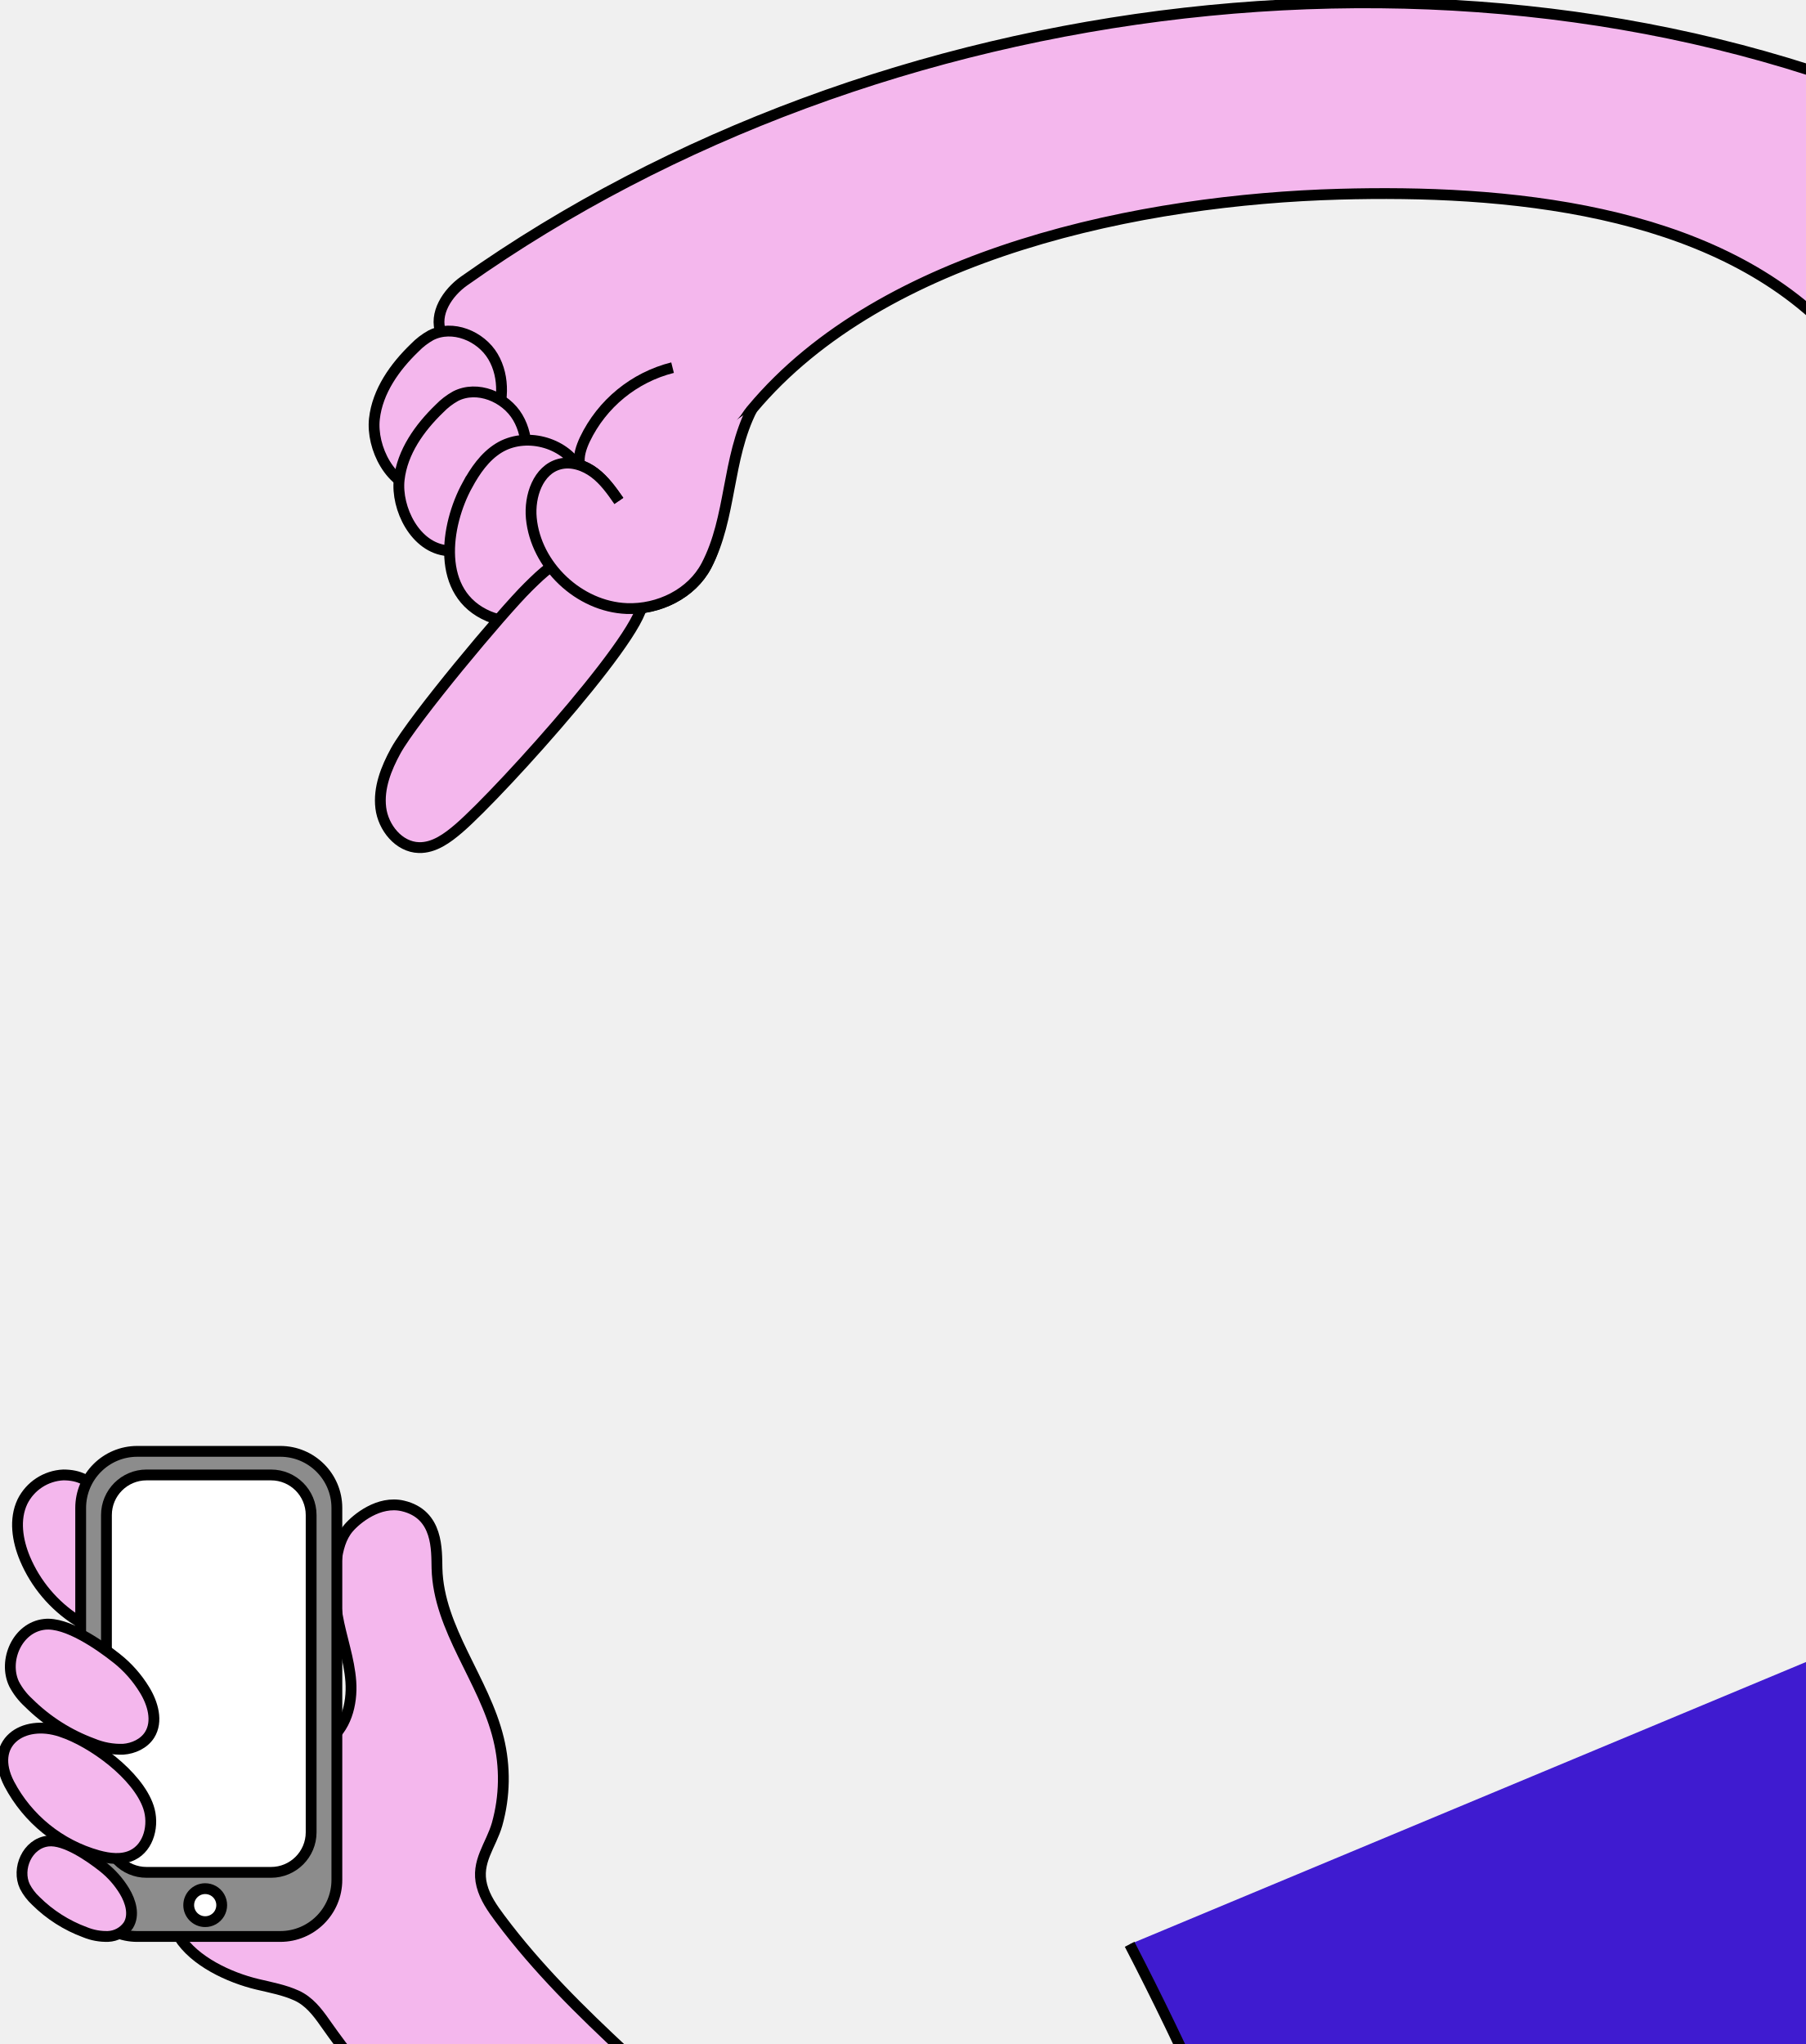
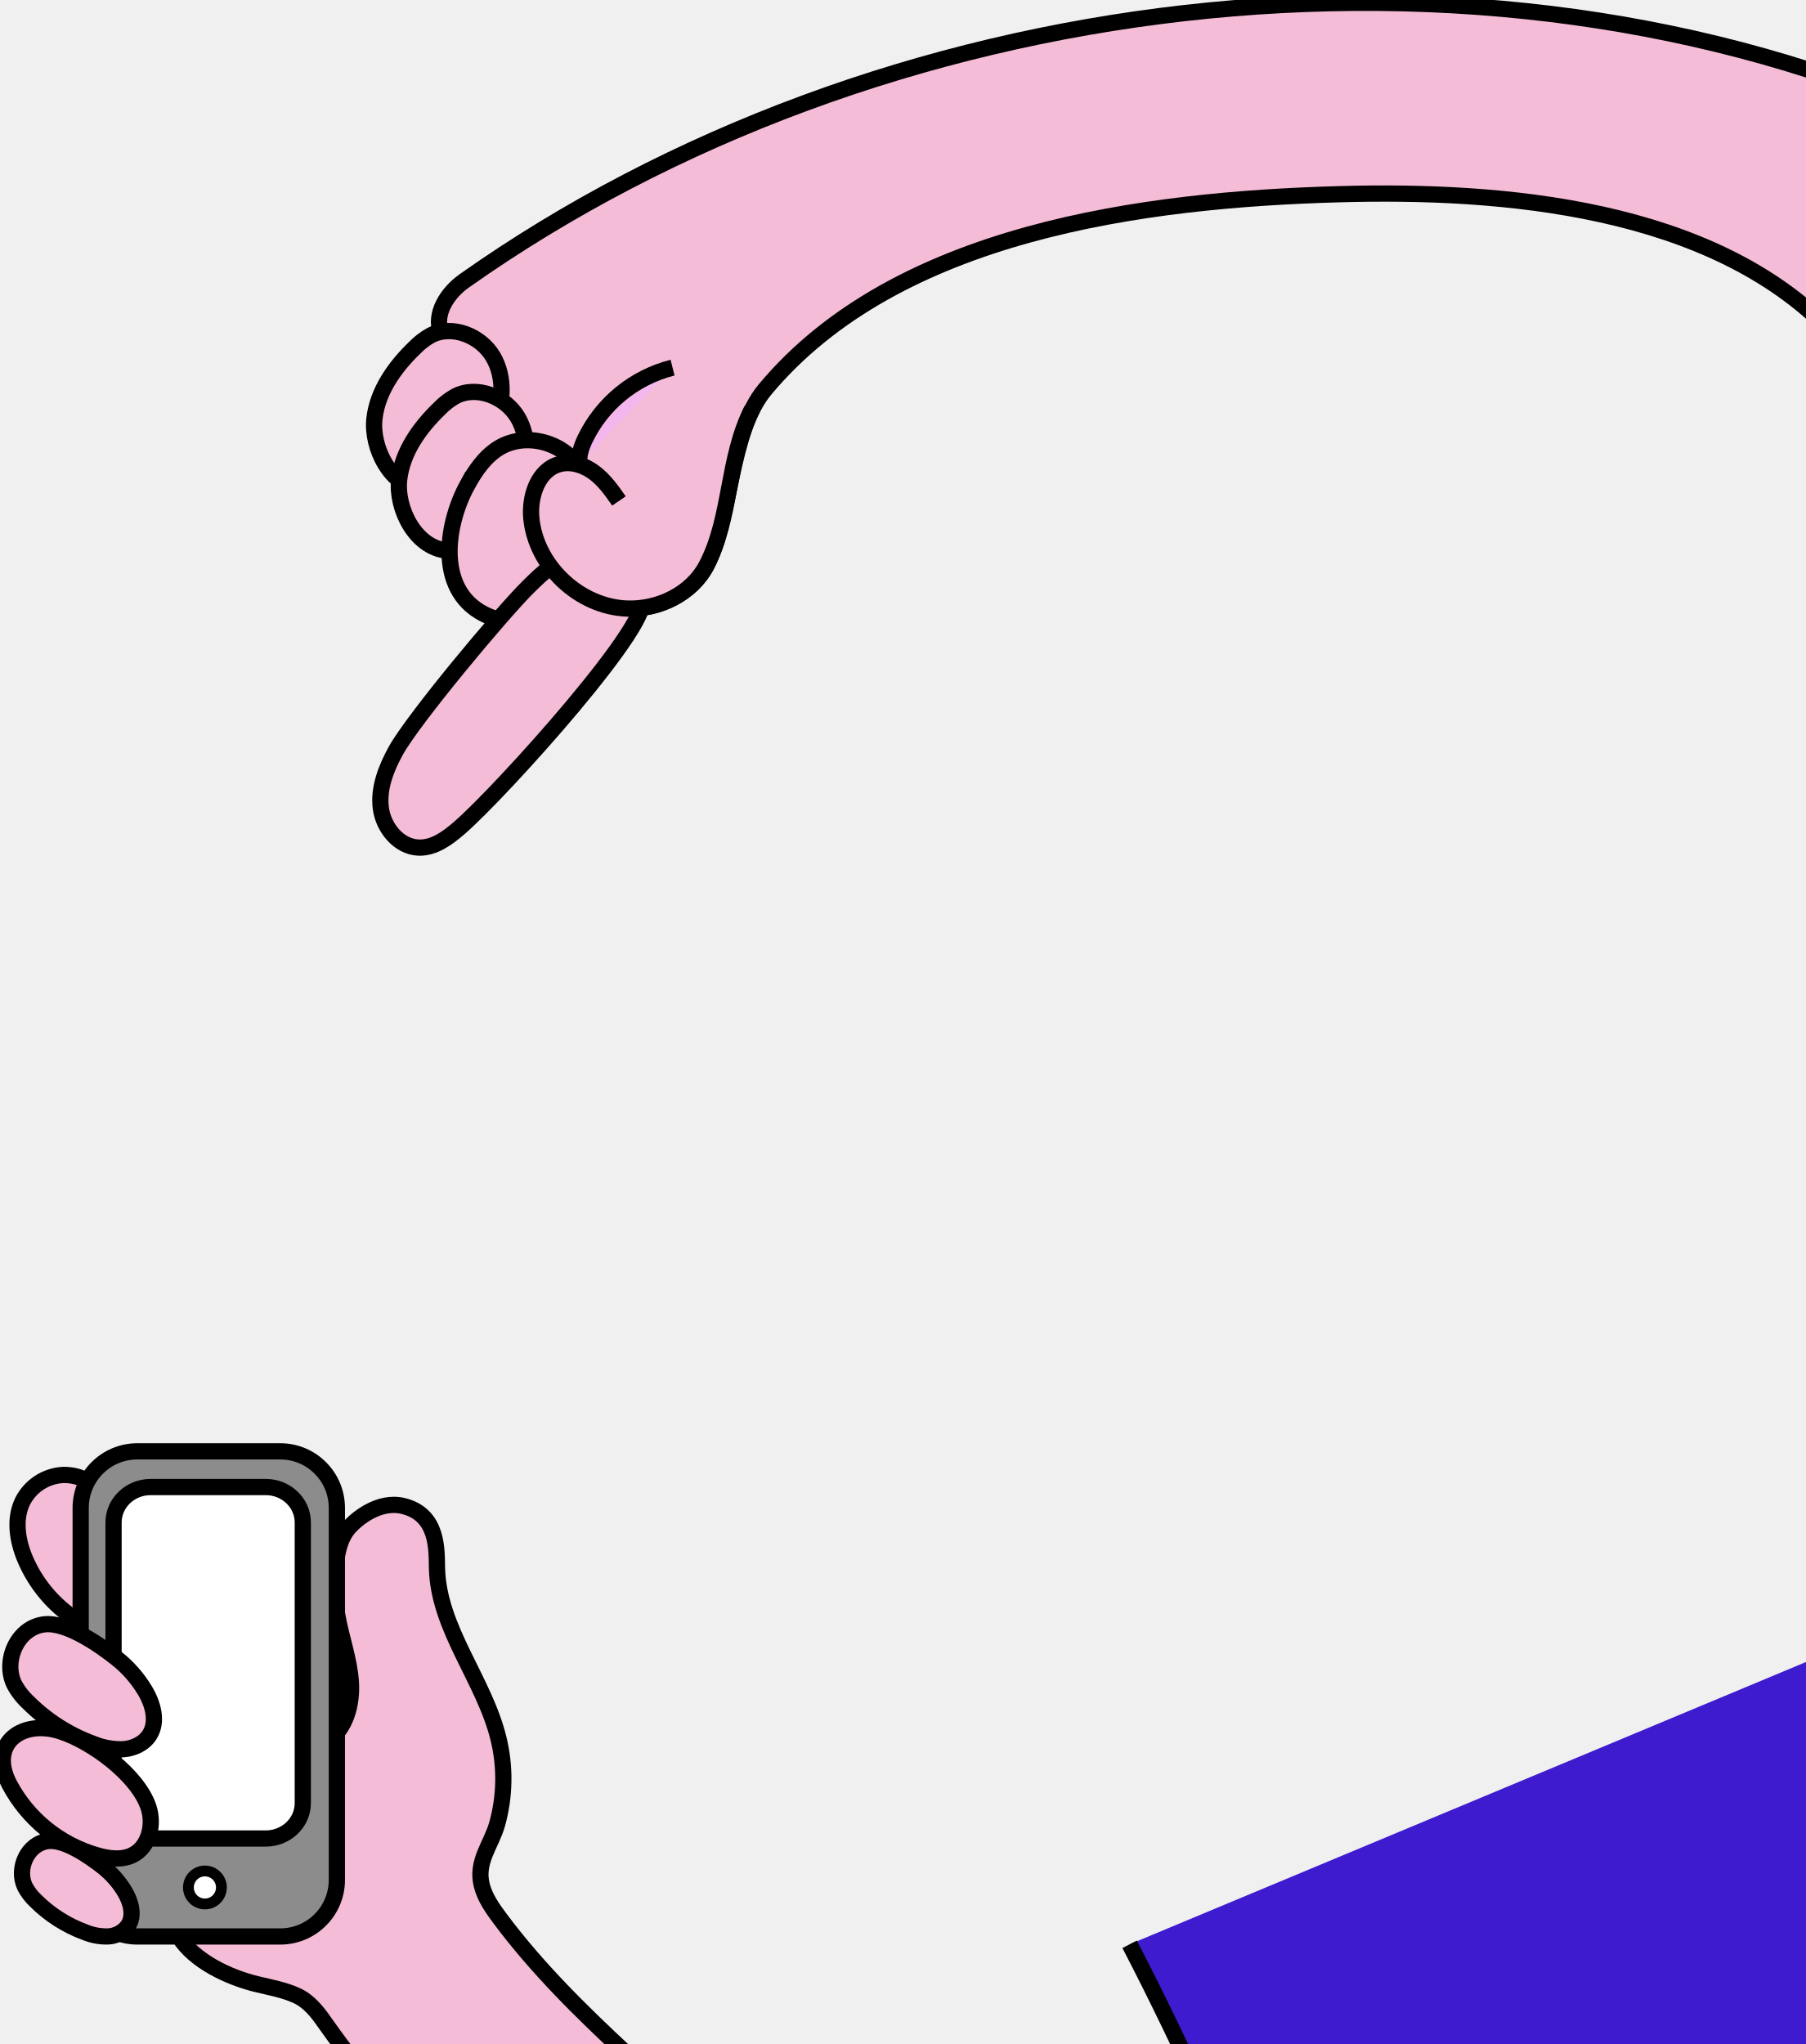
<svg xmlns="http://www.w3.org/2000/svg" width="334" height="378" fill="none">
-   <g clip-path="url(#clip0)">
-     <path d="M208.912 359.562a594.385 594.385 0 0 1 27.507 61.408c.866 2.278 1.821 4.671 3.788 6.119 1.557 1.126 3.54 1.479 5.45 1.671 10.245 1.038 20.5-1.411 30.444-4.09 40.103-10.8 79.095-25.321 118.015-39.827.919-.343 1.941-.779 2.305-1.692a3.562 3.562 0 0 0-.099-2.175 292.278 292.278 0 0 0-37.057-84.161" fill="#3F1BD0" />
-     <path d="M208.912 359.562a594.385 594.385 0 0 1 27.507 61.408c.866 2.278 1.821 4.671 3.788 6.119 1.557 1.126 3.54 1.479 5.45 1.671 10.245 1.038 20.5-1.411 30.444-4.09 40.103-10.8 79.095-25.321 118.015-39.827.919-.343 1.941-.779 2.305-1.692a3.562 3.562 0 0 0-.099-2.175 292.278 292.278 0 0 0-37.057-84.161" stroke="#000" stroke-width="2" />
-     <path d="M11.714 272.76a8.908 8.908 0 0 0-7.562 4.941c-1.557 3.269-.934 7.193.462 10.535a25.124 25.124 0 0 0 9.628 11.418c.82.519 1.9.991 2.709.457.69-.457.804-1.401.856-2.227.452-7.541 5.829-25.124-6.093-25.124z" fill="#F4B7ED" stroke="#000" stroke-width="2" />
-     <path d="M112.134 431.018c-20.594-23.552-36.05-34.207-52.01-56.887-1.442-2.076-2.994-4.054-5.277-5.092-2.284-1.038-4.78-1.495-7.22-2.076-5.262-1.251-11.687-4.266-14.532-8.823l27.346-36.086c3.504-2.263 4.734-6.902 4.443-11.065-.29-4.162-1.785-8.138-2.502-12.248a33.28 33.28 0 0 1-.202-10.022c.29-2.206.856-4.479 2.31-6.166 1.453-1.687 5.579-5.096 10.011-4.063 6.628 1.557 6.228 8.226 6.316 11.552.291 11.232 8.72 20.584 11.377 31.498a31.186 31.186 0 0 1-.26 15.819c-1.126 3.924-3.96 6.939-2.823 11.335.586 2.289 1.988 4.267 3.4 6.156 13.774 18.445 32.359 31.695 47.747 48.516" fill="#F4B7ED" />
-     <path d="M112.134 431.018c-20.594-23.552-36.05-34.207-52.01-56.887-1.442-2.076-2.994-4.054-5.277-5.092-2.284-1.038-4.78-1.495-7.22-2.076-5.262-1.251-11.687-4.266-14.532-8.823l27.346-36.086c3.504-2.263 4.734-6.902 4.443-11.065-.29-4.162-1.785-8.138-2.502-12.248a33.28 33.28 0 0 1-.202-10.022c.29-2.206.856-4.479 2.31-6.166 1.453-1.687 5.579-5.096 10.011-4.063 6.628 1.557 6.228 8.226 6.316 11.552.291 11.232 8.72 20.584 11.377 31.498a31.186 31.186 0 0 1-.26 15.819c-1.126 3.924-3.96 6.939-2.823 11.335.586 2.289 1.988 4.267 3.4 6.156 13.774 18.445 32.359 31.695 47.747 48.516" stroke="#000" stroke-width="2" />
-     <path d="M25.39 358.114h26.443c5.78 0 10.468-4.687 10.468-10.468v-68.778c0-5.781-4.687-10.468-10.468-10.468H25.39c-5.782 0-10.469 4.687-10.469 10.468v68.778c0 5.781 4.687 10.468 10.469 10.468z" fill="#8C8C8C" stroke="#000" stroke-width="2" stroke-linecap="round" />
-     <path d="M27.102 346.26h23.023a7.416 7.416 0 0 0 7.417-7.416v-58.662a7.417 7.417 0 0 0-7.417-7.417H27.102a7.417 7.417 0 0 0-7.416 7.417v58.662a7.416 7.416 0 0 0 7.416 7.416zm10.794 9.114a3.052 3.052 0 1 0 0-6.103 3.052 3.052 0 0 0 0 6.103z" fill="#fff" stroke="#000" stroke-width="2" stroke-linecap="round" />
-     <path d="M21.59 306.687a22.084 22.084 0 0 1 5.127 5.802c1.557 2.523 2.522 5.855.945 8.351-1.038 1.625-2.97 2.512-4.884 2.652-1.93.06-3.85-.294-5.631-1.038a33.119 33.119 0 0 1-11.885-7.582 12.577 12.577 0 0 1-2.668-3.472c-2.02-4.287.586-10.432 5.62-11.008 4.116-.478 10.261 3.83 13.375 6.295zm-2.506 38.582a16.876 16.876 0 0 1 3.913 4.427c1.178 1.926 1.925 4.469.721 6.374a4.805 4.805 0 0 1-3.726 2.039 10.478 10.478 0 0 1-4.297-.789 25.327 25.327 0 0 1-9.072-5.787 9.771 9.771 0 0 1-2.025-2.662c-1.557-3.275.447-7.961 4.293-8.403 3.13-.368 7.816 2.922 10.193 4.801z" fill="#F4B7ED" stroke="#000" stroke-width="2" />
-     <path d="M27.46 334.204c1.08 3.228.104 7.365-2.948 8.859-1.957.966-4.292.675-6.394.094a26.655 26.655 0 0 1-16.416-13.266c-3.893-7.515 2.45-12.061 9.586-9.669 5.781 1.895 14.19 8.04 16.172 13.982z" fill="#F4B7ED" stroke="#000" stroke-width="2" />
-     <path d="M137.778 77.456c-4.806 5.387-9.067 11.386-14.838 15.725-5.771 4.34-13.645 6.81-20.298 3.986-3.114-1.318-5.657-3.633-7.915-6.155-7.448-8.263-9.13-19.079-13.162-29.443-1.37-3.524 1.178-7.427 4.266-9.607C162.363-2.128 273.408-16.25 359.53 22.5c9.576 4.308 22.836 11.574 22.509 23.817-.301 11.418-13.572 2.916-22.317 4.38-18.004 3.026-8.449 23.661-21.154 10.525-22.135-22.913-60.552-26.157-90.887-25.306-36.112 1.007-84.233 10.582-108.59 39.745-6.617 7.92-3.778 20.044-8.434 28.924-2.735 5.216-8.854 8.179-14.734 7.94-8.823-.353-16.82-7.914-17.646-16.722-.384-4.074 1.261-8.947 5.221-9.99 2.227-.592 4.64.233 6.467 1.634 1.827 1.402 3.186 3.317 4.5 5.19" fill="#F4B7ED" />
-     <path d="M137.778 77.456c-4.806 5.387-9.067 11.386-14.838 15.725-5.771 4.34-13.645 6.81-20.298 3.986-3.114-1.318-5.657-3.633-7.915-6.155-7.448-8.263-9.13-19.079-13.162-29.443-1.37-3.524 1.178-7.427 4.266-9.607C162.363-2.128 273.408-16.25 359.53 22.5c9.576 4.308 22.836 11.574 22.509 23.817-.301 11.418-13.572 2.916-22.317 4.38-18.004 3.026-8.449 23.661-21.154 10.525-22.135-22.913-60.552-26.157-90.887-25.306-36.112 1.007-84.233 10.582-108.59 39.745-6.617 7.92-3.778 20.044-8.434 28.924-2.735 5.216-8.854 8.179-14.734 7.94-8.823-.353-16.82-7.914-17.646-16.722-.384-4.074 1.261-8.947 5.221-9.99 2.227-.592 4.64.233 6.467 1.634 1.827 1.402 3.186 3.317 4.5 5.19" stroke="#000" stroke-width="2" />
-     <path d="M69.244 77.44c.576-5.101 3.752-9.57 7.453-13.135a12.92 12.92 0 0 1 2.984-2.294c3.976-2.035 9.228.093 11.496 3.939 2.268 3.846 1.925 8.823.067 12.881-2.05 4.48-7.385 12.212-13.021 11.76-6.026-.477-9.57-7.872-8.979-13.15z" fill="#F4B7ED" stroke="#000" stroke-width="2" />
-     <path d="M73.822 88.692c.576-5.107 3.758-9.57 7.453-13.136a12.754 12.754 0 0 1 2.984-2.294c3.976-2.035 9.233.093 11.496 3.94 2.263 3.845 1.925 8.822.067 12.88-2.05 4.48-7.385 12.207-13.016 11.761-6.026-.477-9.576-7.878-8.984-13.151z" fill="#F4B7ED" stroke="#000" stroke-width="2" />
-     <path d="M86.43 89.704c1.447-2.647 3.217-5.242 5.786-6.835 4.853-3.005 12.036-1.2 14.89 3.742 2.403 4.152 1.744 9.393.493 14.039-1.868 6.939-8.553 16.966-17.184 13.333-9.908-4.173-8.076-16.81-3.986-24.28z" fill="#F4B7ED" stroke="#000" stroke-width="2" />
-     <path d="M84.903 153.151c-2.139 1.843-4.625 3.68-7.443 3.597-3.695-.109-6.591-3.685-7.038-7.354-.446-3.67.992-7.308 2.772-10.551 3.218-5.85 19.722-25.603 24.481-30.289 5.657-5.569 9.124-8.901 20.843 1.993 3.55 3.301-25.919 35.982-33.615 42.604z" fill="#F4B7ED" stroke="#000" stroke-width="2" />
-     <path d="M114.449 92.652c-1.313-1.89-2.668-3.81-4.5-5.19-1.832-1.38-4.24-2.227-6.466-1.635-3.96 1.038-5.606 5.916-5.222 9.99.836 8.823 8.823 16.37 17.646 16.723 5.881.238 12-2.725 14.735-7.941 4.671-8.88 3.752-19.722 8.433-28.924" fill="#F4B7ED" />
-     <path d="M114.449 92.652c-1.313-1.89-2.668-3.81-4.5-5.19-1.832-1.38-4.24-2.227-6.466-1.635-3.96 1.038-5.606 5.916-5.222 9.99.836 8.823 8.823 16.37 17.646 16.723 5.881.238 12-2.725 14.735-7.941 4.671-8.88 3.752-19.722 8.433-28.924" stroke="#000" stroke-width="2" />
-     <path d="M107.183 85.894c-.238-1.588.307-3.186.986-4.64a24.647 24.647 0 0 1 16.214-13.265" fill="#F4B7ED" />
-     <path d="M107.183 85.894c-.238-1.588.307-3.186.986-4.64a24.647 24.647 0 0 1 16.214-13.265" stroke="#000" stroke-width="2" />
-   </g>
-   <defs>
-     <clipPath id="clip0">
-       <path fill="#fff" d="M0 0H334V378H0z" />
-     </clipPath>
-   </defs>
+   <path d="M208.912 359.562a594.385 594.385 0 0 1 27.507 61.408c.866 2.278 1.821 4.671 3.788 6.119 1.557 1.126 3.54 1.479 5.45 1.671 10.245 1.038 20.5-1.411 30.444-4.09 40.103-10.8 79.095-25.321 118.015-39.827.919-.343 1.941-.779 2.305-1.692a3.562 3.562 0 0 0-.099-2.175 292.278 292.278 0 0 0-37.057-84.161" fill="#3F1BD0" />
+   <path d="M208.912 359.562a594.385 594.385 0 0 1 27.507 61.408c.866 2.278 1.821 4.671 3.788 6.119 1.557 1.126 3.54 1.479 5.45 1.671 10.245 1.038 20.5-1.411 30.444-4.09 40.103-10.8 79.095-25.321 118.015-39.827.919-.343 1.941-.779 2.305-1.692a3.562 3.562 0 0 0-.099-2.175 292.278 292.278 0 0 0-37.057-84.161" stroke="#000" stroke-width="3" />
+   <path d="M11.714 272.76a8.908 8.908 0 0 0-7.562 4.941c-1.557 3.269-.934 7.193.462 10.535a25.124 25.124 0 0 0 9.628 11.418c.82.519 1.9.991 2.709.457.69-.457.804-1.401.856-2.227.452-7.541 5.829-25.124-6.093-25.124z" fill="#F4BCD6" stroke="#000" stroke-width="3" />
+   <path d="M112.134 431.018c-20.594-23.552-36.05-34.207-52.01-56.887-1.442-2.076-2.994-4.054-5.277-5.092-2.284-1.038-4.78-1.495-7.22-2.076-5.262-1.251-11.687-4.266-14.532-8.823l27.346-36.086c3.504-2.263 4.734-6.902 4.443-11.065-.29-4.162-1.785-8.138-2.502-12.248a33.28 33.28 0 0 1-.202-10.022c.29-2.206.856-4.479 2.31-6.166 1.453-1.687 5.579-5.096 10.011-4.063 6.628 1.557 6.228 8.226 6.316 11.552.291 11.232 8.72 20.584 11.377 31.498a31.186 31.186 0 0 1-.26 15.819c-1.126 3.924-3.96 6.939-2.823 11.335.586 2.289 1.988 4.267 3.4 6.156 13.774 18.445 32.359 31.695 47.747 48.516" fill="#F4BCD6" />
+   <path d="M112.134 431.018c-20.594-23.552-36.05-34.207-52.01-56.887-1.442-2.076-2.994-4.054-5.277-5.092-2.284-1.038-4.78-1.495-7.22-2.076-5.262-1.251-11.687-4.266-14.532-8.823l27.346-36.086c3.504-2.263 4.734-6.902 4.443-11.065-.29-4.162-1.785-8.138-2.502-12.248a33.28 33.28 0 0 1-.202-10.022c.29-2.206.856-4.479 2.31-6.166 1.453-1.687 5.579-5.096 10.011-4.063 6.628 1.557 6.228 8.226 6.316 11.552.291 11.232 8.72 20.584 11.377 31.498a31.186 31.186 0 0 1-.26 15.819c-1.126 3.924-3.96 6.939-2.823 11.335.586 2.289 1.988 4.267 3.4 6.156 13.774 18.445 32.359 31.695 47.747 48.516" stroke="#000" stroke-width="3" />
+   <path d="M25.39 358.114h26.443c5.78 0 10.468-4.687 10.468-10.468v-68.778c0-5.781-4.687-10.468-10.468-10.468H25.39c-5.782 0-10.469 4.687-10.469 10.468v68.778c0 5.781 4.687 10.468 10.469 10.468z" fill="#8C8C8C" stroke="#000" stroke-width="3" stroke-linecap="round" />
+   <path d="M27.857 340h21.286c3.787 0 6.857-2.937 6.857-6.559v-51.882c0-3.622-3.07-6.559-6.857-6.559H27.857C24.07 275 21 277.937 21 281.559v51.882c0 3.622 3.07 6.559 6.857 6.559z" fill="#fff" stroke="#000" stroke-width="3" stroke-linecap="round" />
+   <path d="M37.896 352.103a3.051 3.051 0 1 0 .001-6.103 3.051 3.051 0 0 0 0 6.103z" fill="#fff" stroke="#000" stroke-width="2" stroke-linecap="round" />
+   <path d="M21.59 306.687a22.084 22.084 0 0 1 5.127 5.802c1.557 2.523 2.522 5.855.945 8.351-1.038 1.625-2.97 2.512-4.884 2.652-1.93.06-3.85-.294-5.631-1.038a33.119 33.119 0 0 1-11.885-7.582 12.577 12.577 0 0 1-2.668-3.472c-2.02-4.287.586-10.432 5.62-11.008 4.116-.478 10.261 3.83 13.375 6.295zm-2.506 38.582a16.876 16.876 0 0 1 3.913 4.427c1.178 1.926 1.925 4.469.721 6.374a4.805 4.805 0 0 1-3.726 2.039 10.478 10.478 0 0 1-4.297-.789 25.327 25.327 0 0 1-9.072-5.787 9.771 9.771 0 0 1-2.025-2.662c-1.557-3.275.447-7.961 4.293-8.403 3.13-.368 7.816 2.922 10.193 4.801z" fill="#F4BCD6" stroke="#000" stroke-width="3" />
+   <path d="M27.46 334.204c1.08 3.228.104 7.365-2.948 8.859-1.957.966-4.292.675-6.394.094a26.655 26.655 0 0 1-16.416-13.266c-3.893-7.515 2.45-12.061 9.586-9.669 5.781 1.895 14.19 8.04 16.172 13.982z" fill="#F4BCD6" stroke="#000" stroke-width="3" />
+   <path d="M134.769 85.811c-4.806 5.388-6.058 3.031-11.829 7.37-5.771 4.34-13.645 6.81-20.298 3.986-3.114-1.318-5.657-3.633-7.915-6.155-7.448-8.263-9.13-19.079-13.162-29.443-1.37-3.524 1.178-7.427 4.266-9.607C162.363-2.128 273.408-16.25 359.53 22.5c9.576 4.308 22.836 11.574 22.509 23.817-.301 11.418-13.572 2.916-22.317 4.38-18.004 3.026-8.449 23.661-21.154 10.525-22.135-22.913-60.552-26.157-90.887-25.306C211.569 36.922 165.857 42.837 141.5 72c-6.617 7.92-6.187 23.704-10.843 32.584-2.735 5.216-8.854 8.179-14.734 7.94-8.823-.353-16.82-7.914-17.646-16.722-.384-4.074 1.261-8.947 5.221-9.99 2.227-.592 4.64.233 6.467 1.634 1.827 1.402 3.186 3.317 4.5 5.19" fill="#F4BCD6" />
+   <path d="M134.769 85.811c-4.806 5.388-6.058 3.031-11.829 7.37-5.771 4.34-13.645 6.81-20.298 3.986-3.114-1.318-5.657-3.633-7.915-6.155-7.448-8.263-9.13-19.079-13.162-29.443-1.37-3.524 1.178-7.427 4.266-9.607C162.363-2.128 273.408-16.25 359.53 22.5c9.576 4.308 22.836 11.574 22.509 23.817-.301 11.418-13.572 2.916-22.317 4.38-18.004 3.026-8.449 23.661-21.154 10.525-22.135-22.913-60.552-26.157-90.887-25.306C211.569 36.922 165.857 42.837 141.5 72c-6.617 7.92-6.187 23.704-10.843 32.584-2.735 5.216-8.854 8.179-14.734 7.94-8.823-.353-16.82-7.914-17.646-16.722-.384-4.074 1.261-8.947 5.221-9.99 2.227-.592 4.64.233 6.467 1.634 1.827 1.402 3.186 3.317 4.5 5.19" stroke="#000" stroke-width="3" />
+   <path d="M69.244 77.44c.576-5.101 3.752-9.57 7.453-13.135a12.92 12.92 0 0 1 2.984-2.294c3.976-2.035 9.228.093 11.496 3.939 2.268 3.846 1.925 8.823.067 12.881-2.05 4.48-7.385 12.212-13.021 11.76-6.026-.477-9.57-7.872-8.979-13.15z" fill="#F4BCD6" stroke="#000" stroke-width="3" />
+   <path d="M73.822 88.692c.576-5.107 3.758-9.57 7.453-13.136a12.754 12.754 0 0 1 2.984-2.294c3.976-2.035 9.233.093 11.496 3.94 2.263 3.845 1.925 8.822.067 12.88-2.05 4.48-7.385 12.207-13.016 11.761-6.026-.477-9.576-7.878-8.984-13.151z" fill="#F4BCD6" stroke="#000" stroke-width="3" />
+   <path d="M86.43 89.704c1.447-2.647 3.217-5.242 5.786-6.835 4.853-3.005 12.036-1.2 14.89 3.742 2.403 4.152 1.744 9.393.493 14.039-1.868 6.939-8.553 16.966-17.184 13.333-9.908-4.173-8.076-16.81-3.986-24.28z" fill="#F4BCD6" stroke="#000" stroke-width="3" />
+   <path d="M84.903 153.151c-2.139 1.843-4.625 3.68-7.443 3.597-3.695-.109-6.591-3.685-7.038-7.354-.446-3.67.992-7.308 2.772-10.551 3.218-5.85 19.722-25.603 24.481-30.289 5.657-5.569 9.124-8.901 20.843 1.993 3.55 3.301-25.919 35.982-33.615 42.604z" fill="#F4BCD6" stroke="#000" stroke-width="3" />
+   <path d="M114.449 92.652c-1.313-1.89-2.668-3.81-4.5-5.19-1.832-1.38-4.24-2.227-6.466-1.635-3.96 1.038-5.606 5.916-5.222 9.99.836 8.823 8.823 16.37 17.646 16.723 5.881.238 12-2.725 14.735-7.941 4.671-8.88 3.752-19.722 8.433-28.924" fill="#F4BCD6" />
+   <path d="M114.449 92.652c-1.313-1.89-2.668-3.81-4.5-5.19-1.832-1.38-4.24-2.227-6.466-1.635-3.96 1.038-5.606 5.916-5.222 9.99.836 8.823 8.823 16.37 17.646 16.723 5.881.238 12-2.725 14.735-7.941 4.671-8.88 3.752-19.722 8.433-28.924" stroke="#000" stroke-width="3" />
+   <path d="M107.183 85.894c-.238-1.588.307-3.186.986-4.64a24.647 24.647 0 0 1 16.214-13.265" fill="#F4B7ED" />
+   <path d="M107.183 85.894c-.238-1.588.307-3.186.986-4.64a24.647 24.647 0 0 1 16.214-13.265" stroke="#000" stroke-width="3" />
</svg>
